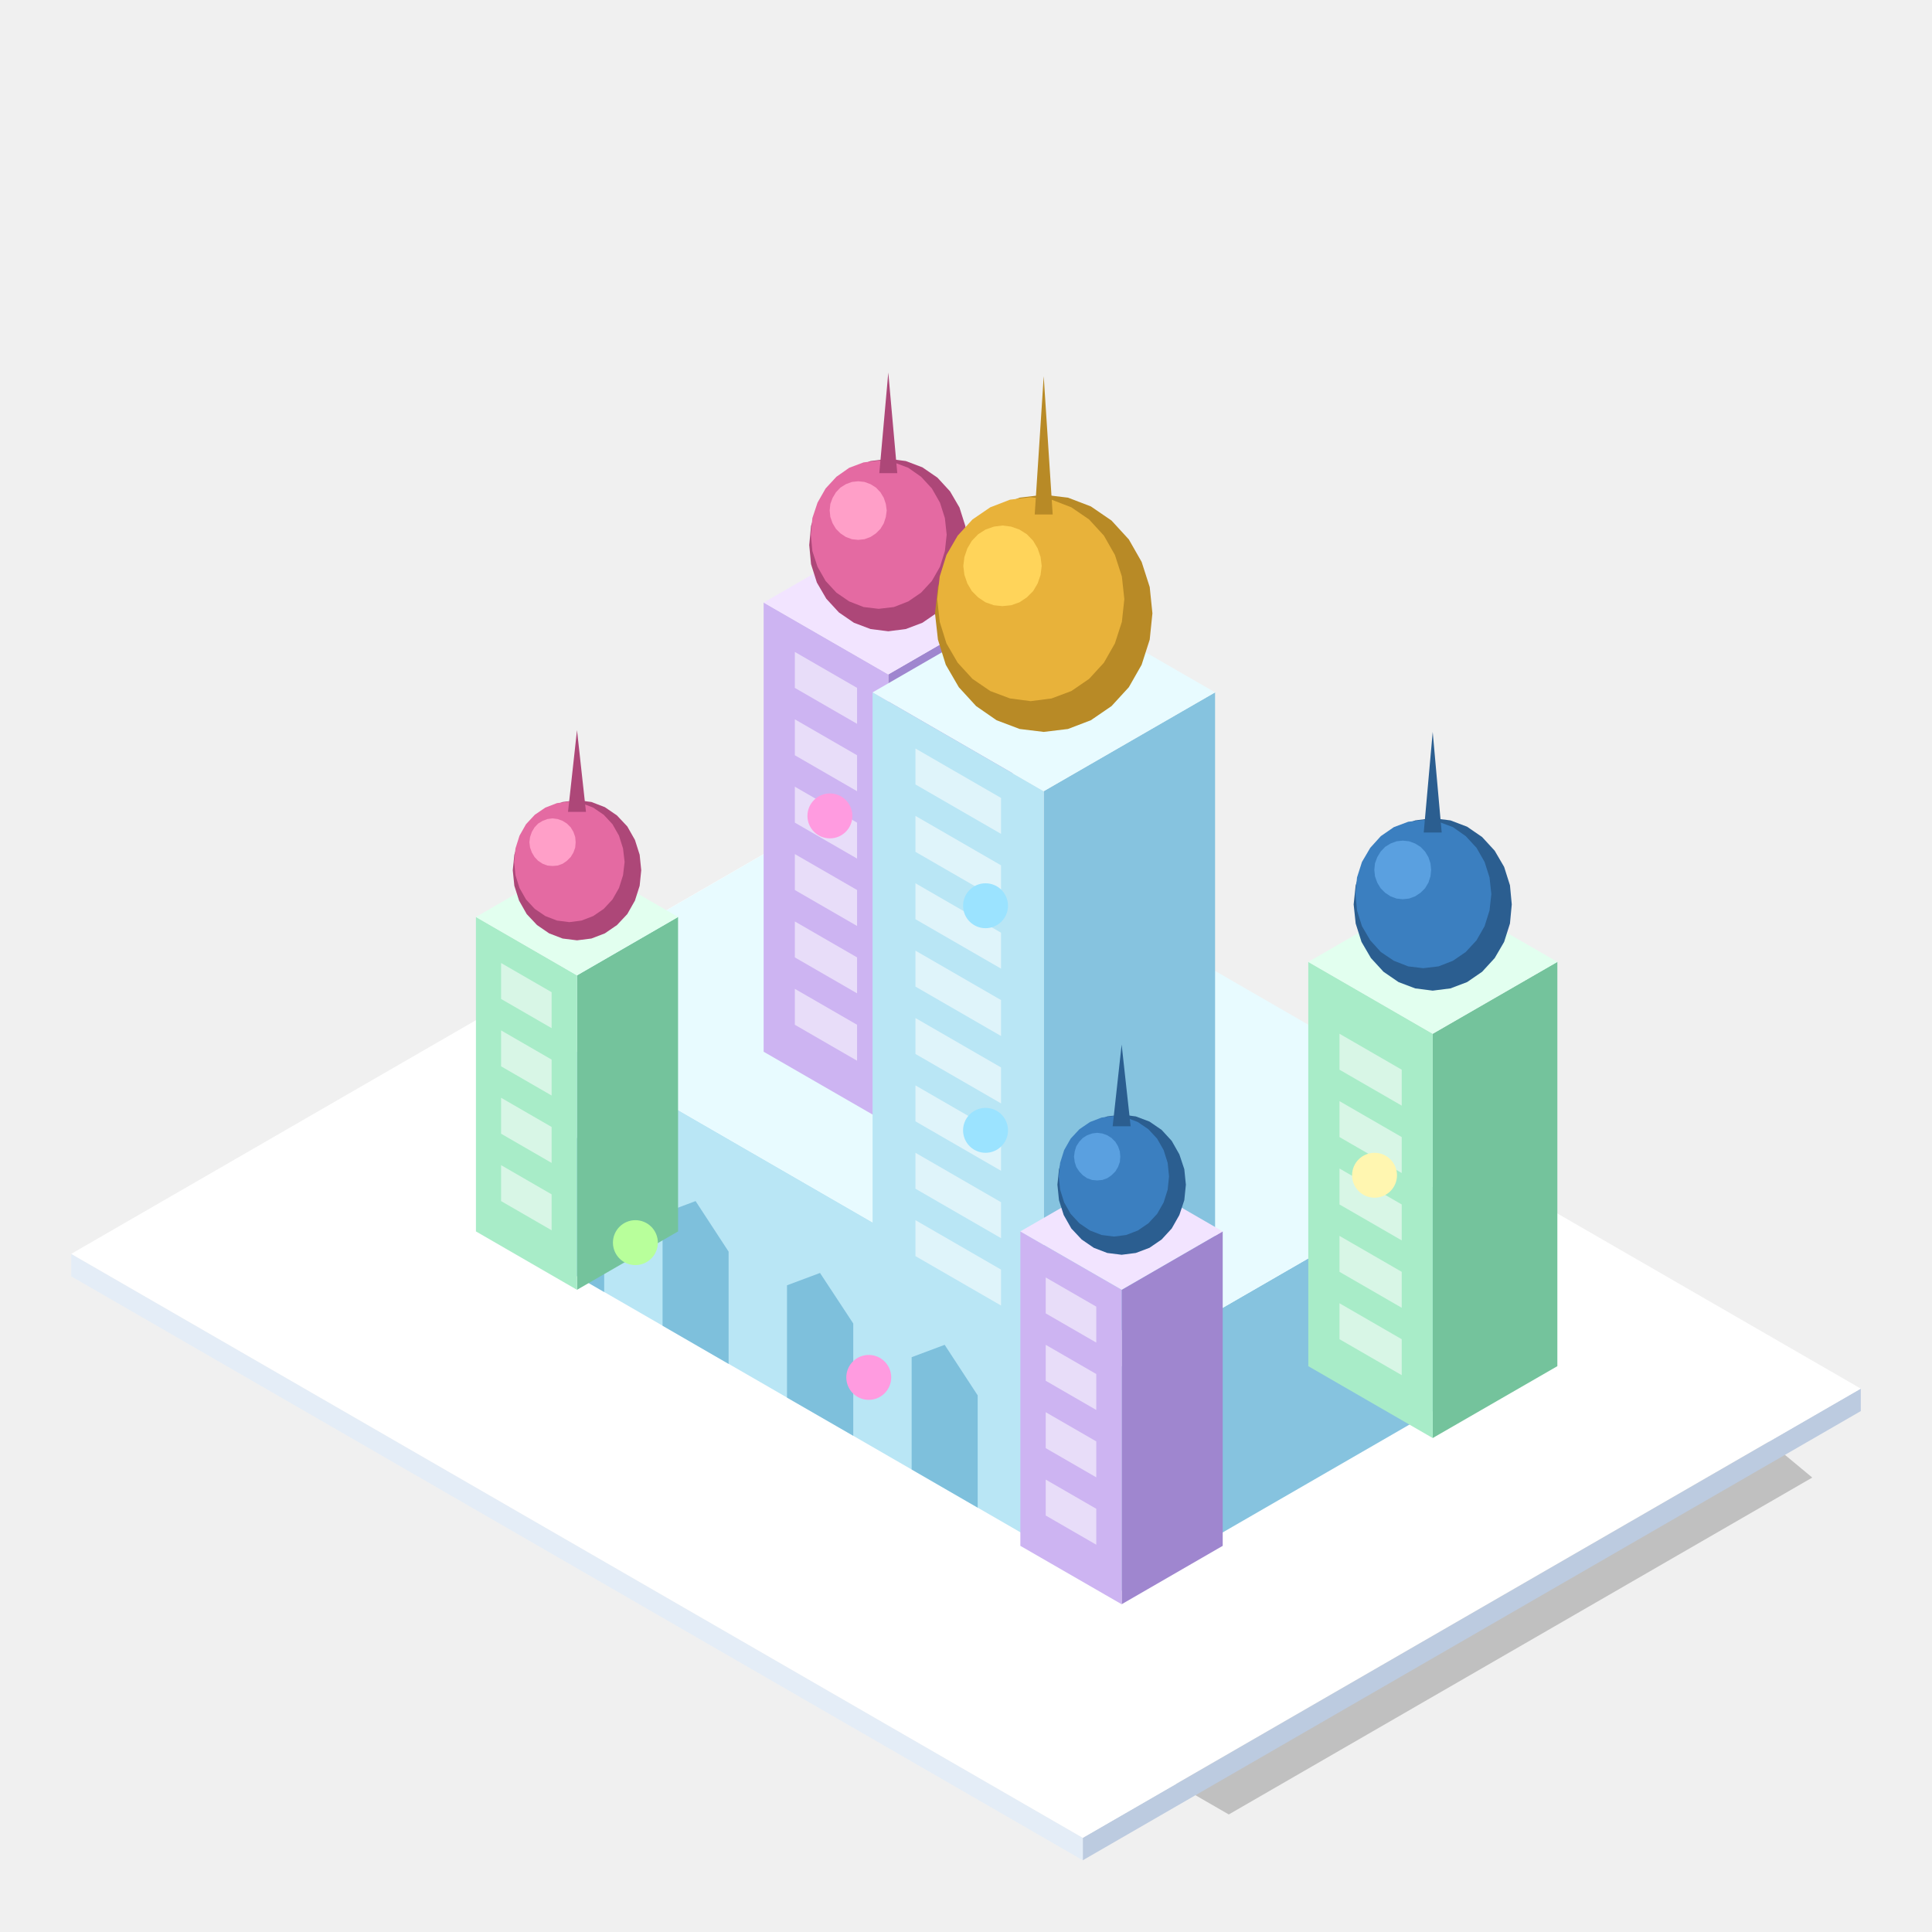
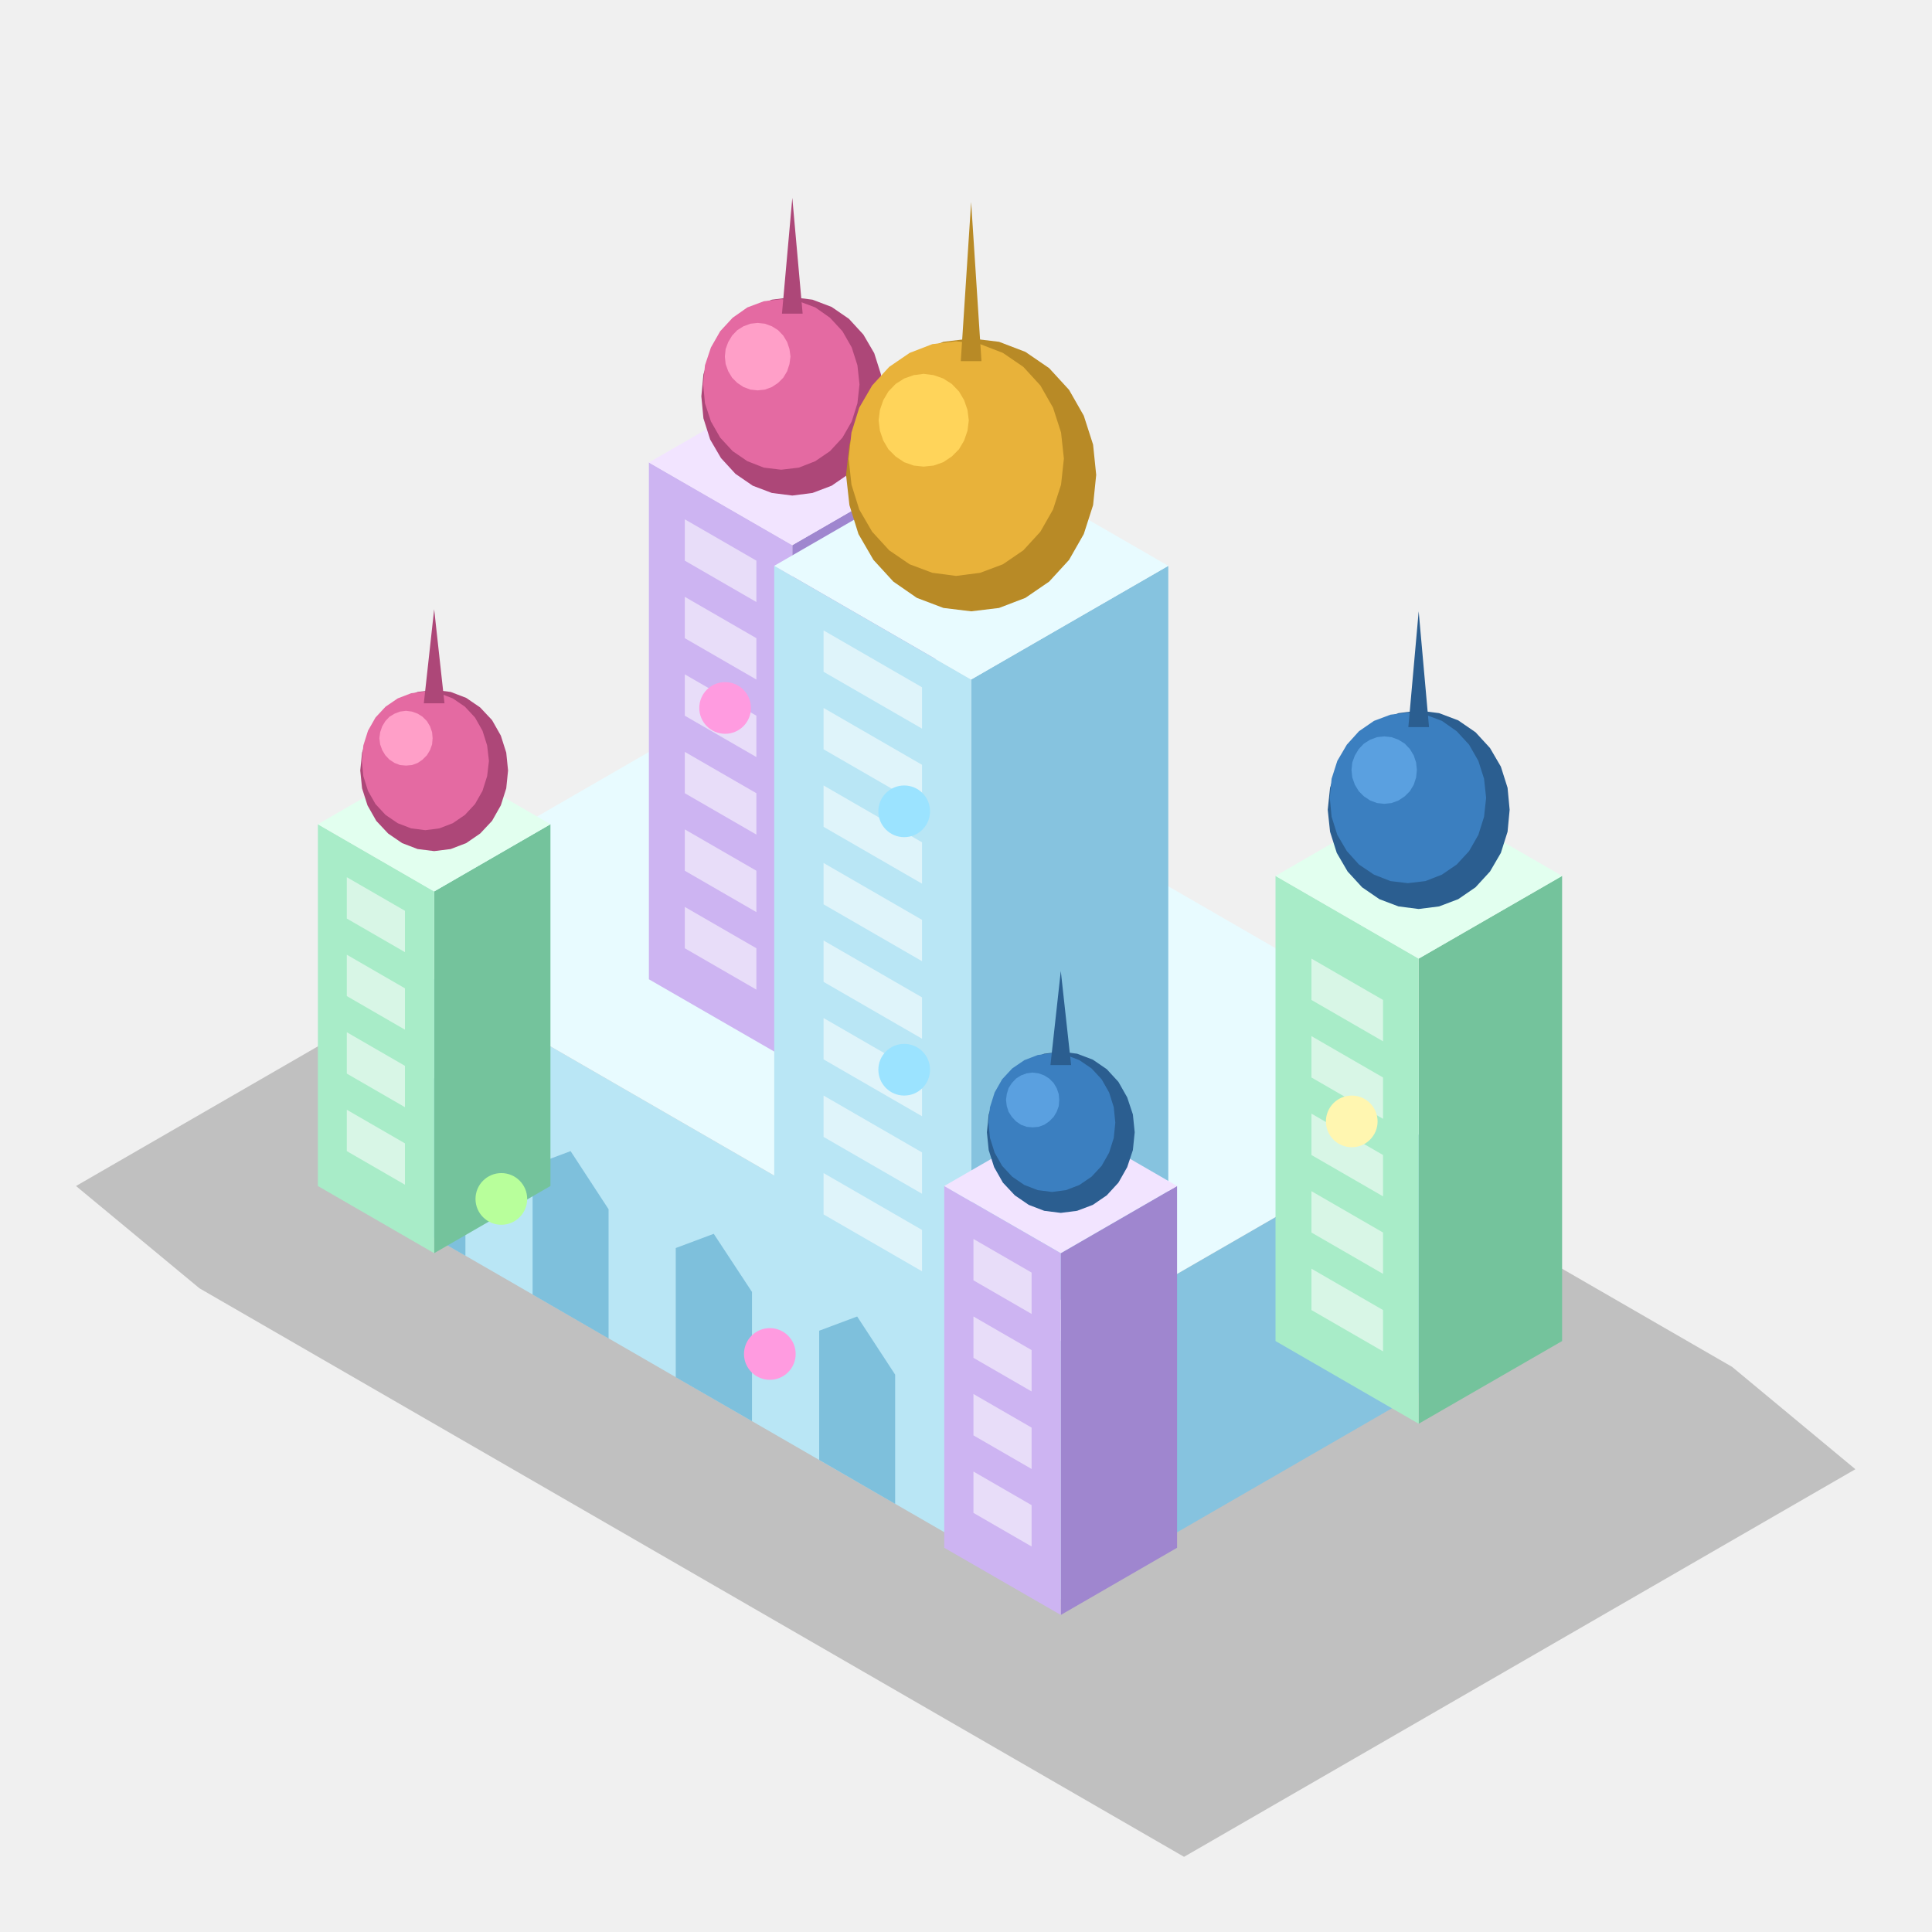
<svg xmlns="http://www.w3.org/2000/svg" viewBox="0 0 80 80">
-   <g transform="translate(40 54.71) scale(0.93)">
+   <g transform="translate(36.51 53.39) scale(1.07)">
    <path d="M-31.18 -4L-5.2 -19L32.91 3L37.68 6.96L11.7 21.96L-26.4 -0.04Z" fill="#000000" opacity="0.2" />
-     <path d="M39.84 4L5.2 24L5.2 23L39.84 3Z" fill="#bccbe0" />
-     <path d="M-39.84 -2L5.2 24L5.2 23L-39.84 -3Z" fill="#e4edf7" />
-     <path d="M-5.2 -23L39.84 3L5.2 23L-39.84 -3Z" fill="#ffffff" />
    <path d="M24.25 2L6.93 12L6.93 2L24.25 -8Z" fill="#86c3df" />
    <path d="M-20.78 -4L6.93 12L6.93 2L-20.78 -14Z" fill="#b9e6f5" />
    <path d="M-3.46 -24L24.25 -8L6.93 2L-20.78 -14Z" fill="#e8fbff" />
    <path d="M-19.05 -3L-16.11 -1.3L-16.11 -6.3L-17.58 -8.55L-19.05 -8Z" fill="#6fb6d6" opacity="0.8" />
    <path d="M-13.51 0.2L-10.57 1.9L-10.57 -3.1L-12.04 -5.35L-13.51 -4.8Z" fill="#6fb6d6" opacity="0.8" />
    <path d="M-7.97 3.4L-5.02 5.1L-5.02 0.1L-6.5 -2.15L-7.97 -1.6Z" fill="#6fb6d6" opacity="0.8" />
    <path d="M-2.42 6.6L0.52 8.3L0.52 3.3L-0.95 1.05L-2.42 1.6Z" fill="#6fb6d6" opacity="0.8" />
    <path d="M3.12 9.8L6.06 11.5L6.06 6.5L4.59 4.25L3.12 4.8Z" fill="#6fb6d6" opacity="0.8" />
    <path d="M2.08 -12L-3.46 -8.8L-3.46 -28.8L2.08 -32Z" fill="#9f86cf" />
    <path d="M-9.01 -12L-3.46 -8.8L-3.46 -28.8L-9.01 -32Z" fill="#cdb4f2" />
    <path d="M-3.46 -35.2L2.08 -32L-3.46 -28.8L-9.01 -32Z" fill="#f2e4ff" />
    <path d="M-7.62 -13.2L-4.85 -11.6L-4.85 -13.2L-7.62 -14.8Z" fill="#ffffff" opacity="0.55" />
    <path d="M-7.62 -16.2L-4.85 -14.6L-4.85 -16.2L-7.62 -17.8Z" fill="#ffffff" opacity="0.55" />
    <path d="M-7.62 -19.2L-4.85 -17.6L-4.85 -19.2L-7.62 -20.8Z" fill="#ffffff" opacity="0.55" />
    <path d="M-7.62 -22.2L-4.85 -20.6L-4.85 -22.2L-7.62 -23.8Z" fill="#ffffff" opacity="0.55" />
    <path d="M-7.62 -25.2L-4.85 -23.6L-4.85 -25.2L-7.62 -26.8Z" fill="#ffffff" opacity="0.55" />
    <path d="M-7.62 -28.2L-4.85 -26.6L-4.85 -28.2L-7.62 -29.8Z" fill="#ffffff" opacity="0.55" />
    <path d="M0.06 -34.56L-0.03 -33.71L-0.29 -32.89L-0.71 -32.17L-1.27 -31.56L-1.94 -31.1L-2.68 -30.82L-3.46 -30.72L-4.25 -30.82L-4.99 -31.1L-5.66 -31.56L-6.22 -32.17L-6.64 -32.89L-6.9 -33.71L-6.98 -34.56L-6.9 -35.41L-6.64 -36.23L-6.22 -36.95L-5.66 -37.56L-4.99 -38.02L-4.25 -38.3L-3.46 -38.4L-2.68 -38.3L-1.94 -38.02L-1.27 -37.56L-0.71 -36.95L-0.29 -36.23L-0.03 -35.41Z" fill="#ad4778" />
    <path d="M-0.86 -35.02L-0.94 -34.29L-1.16 -33.59L-1.52 -32.96L-2 -32.44L-2.57 -32.05L-3.21 -31.8L-3.89 -31.72L-4.56 -31.8L-5.2 -32.05L-5.77 -32.44L-6.25 -32.96L-6.61 -33.59L-6.84 -34.29L-6.91 -35.02L-6.84 -35.76L-6.61 -36.45L-6.25 -37.08L-5.77 -37.6L-5.2 -38L-4.56 -38.24L-3.89 -38.32L-3.21 -38.24L-2.57 -38L-2 -37.6L-1.52 -37.08L-1.16 -36.45L-0.94 -35.76Z" fill="#e46aa2" />
    <path d="M-3.53 -36.1L-3.57 -35.81L-3.66 -35.53L-3.81 -35.28L-4.01 -35.08L-4.25 -34.92L-4.52 -34.82L-4.8 -34.79L-5.08 -34.82L-5.35 -34.92L-5.59 -35.08L-5.79 -35.28L-5.94 -35.53L-6.04 -35.81L-6.07 -36.1L-6.04 -36.39L-5.94 -36.66L-5.79 -36.91L-5.59 -37.12L-5.35 -37.27L-5.08 -37.37L-4.8 -37.4L-4.52 -37.37L-4.25 -37.27L-4.01 -37.12L-3.81 -36.91L-3.66 -36.66L-3.57 -36.39Z" fill="#ff9fc8" />
    <path d="M-3.86 -37.76L-3.06 -37.76L-3.46 -42.24Z" fill="#ad4778" />
    <path d="M26.33 2L20.78 5.2L20.78 -12.8L26.33 -16Z" fill="#74c39c" />
    <path d="M15.24 2L20.78 5.2L20.78 -12.8L15.24 -16Z" fill="#a8ecc8" />
    <path d="M20.78 -19.2L26.33 -16L20.78 -12.8L15.24 -16Z" fill="#e2ffef" />
    <path d="M16.63 0.8L19.4 2.4L19.4 0.8L16.63 -0.8Z" fill="#ffffff" opacity="0.55" />
    <path d="M16.63 -2.2L19.4 -0.6L19.4 -2.2L16.63 -3.8Z" fill="#ffffff" opacity="0.55" />
    <path d="M16.63 -5.2L19.4 -3.6L19.4 -5.2L16.63 -6.8Z" fill="#ffffff" opacity="0.55" />
    <path d="M16.63 -8.2L19.4 -6.6L19.4 -8.2L16.63 -9.8Z" fill="#ffffff" opacity="0.55" />
    <path d="M16.63 -11.2L19.4 -9.6L19.4 -11.2L16.63 -12.8Z" fill="#ffffff" opacity="0.55" />
    <path d="M24.3 -18.56L24.22 -17.71L23.96 -16.89L23.54 -16.17L22.98 -15.56L22.31 -15.1L21.57 -14.82L20.78 -14.72L20 -14.82L19.26 -15.1L18.59 -15.56L18.03 -16.17L17.61 -16.89L17.35 -17.71L17.26 -18.56L17.35 -19.41L17.61 -20.23L18.03 -20.95L18.59 -21.56L19.26 -22.02L20 -22.3L20.78 -22.4L21.57 -22.3L22.31 -22.02L22.98 -21.56L23.54 -20.95L23.96 -20.23L24.22 -19.41Z" fill="#2b5e90" />
    <path d="M23.39 -19.02L23.31 -18.29L23.09 -17.59L22.73 -16.96L22.25 -16.44L21.68 -16.05L21.04 -15.8L20.36 -15.72L19.69 -15.8L19.05 -16.05L18.47 -16.44L18 -16.96L17.63 -17.59L17.41 -18.29L17.34 -19.02L17.41 -19.76L17.63 -20.45L18 -21.08L18.47 -21.6L19.05 -22L19.69 -22.24L20.36 -22.32L21.04 -22.24L21.68 -22L22.25 -21.6L22.73 -21.08L23.09 -20.45L23.31 -19.76Z" fill="#3b7fc0" />
    <path d="M20.71 -20.1L20.68 -19.81L20.59 -19.53L20.44 -19.28L20.24 -19.08L20 -18.92L19.73 -18.82L19.45 -18.79L19.17 -18.82L18.9 -18.92L18.66 -19.08L18.46 -19.28L18.31 -19.53L18.21 -19.81L18.18 -20.1L18.21 -20.39L18.31 -20.66L18.46 -20.91L18.66 -21.12L18.9 -21.27L19.17 -21.37L19.45 -21.4L19.73 -21.37L20 -21.27L20.24 -21.12L20.44 -20.91L20.59 -20.66L20.68 -20.39Z" fill="#5aa0e0" />
    <path d="M20.38 -21.76L21.18 -21.76L20.78 -26.24Z" fill="#2b5e90" />
    <path d="M11.09 -2L3.46 2.4L3.46 -23.6L11.09 -28Z" fill="#86c3df" />
    <path d="M-4.16 -2L3.46 2.4L3.46 -23.6L-4.16 -28Z" fill="#b9e6f5" />
    <path d="M3.46 -32.4L11.09 -28L3.46 -23.6L-4.16 -28Z" fill="#e8fbff" />
    <path d="M-2.25 -2.9L1.56 -0.7L1.56 -2.3L-2.25 -4.5Z" fill="#ffffff" opacity="0.55" />
    <path d="M-2.25 -5.9L1.56 -3.7L1.56 -5.3L-2.25 -7.5Z" fill="#ffffff" opacity="0.55" />
    <path d="M-2.25 -8.9L1.56 -6.7L1.56 -8.3L-2.25 -10.5Z" fill="#ffffff" opacity="0.55" />
    <path d="M-2.25 -11.9L1.56 -9.7L1.56 -11.3L-2.25 -13.5Z" fill="#ffffff" opacity="0.55" />
    <path d="M-2.25 -14.9L1.56 -12.7L1.56 -14.3L-2.25 -16.5Z" fill="#ffffff" opacity="0.55" />
    <path d="M-2.25 -17.9L1.56 -15.7L1.56 -17.3L-2.25 -19.5Z" fill="#ffffff" opacity="0.55" />
    <path d="M-2.25 -20.9L1.56 -18.7L1.56 -20.3L-2.25 -22.5Z" fill="#ffffff" opacity="0.55" />
    <path d="M-2.25 -23.9L1.56 -21.7L1.56 -23.3L-2.25 -25.5Z" fill="#ffffff" opacity="0.55" />
    <path d="M8.3 -31.52L8.18 -30.35L7.82 -29.23L7.25 -28.23L6.48 -27.39L5.56 -26.76L4.54 -26.37L3.46 -26.24L2.39 -26.37L1.36 -26.76L0.45 -27.39L-0.32 -28.23L-0.9 -29.23L-1.25 -30.35L-1.38 -31.52L-1.25 -32.69L-0.9 -33.81L-0.32 -34.81L0.45 -35.65L1.36 -36.28L2.39 -36.67L3.46 -36.8L4.54 -36.67L5.56 -36.28L6.48 -35.65L7.25 -34.81L7.82 -33.81L8.18 -32.69Z" fill="#b88a26" />
    <path d="M7.05 -32.15L6.94 -31.14L6.63 -30.18L6.14 -29.32L5.48 -28.6L4.69 -28.06L3.81 -27.73L2.88 -27.61L1.96 -27.73L1.08 -28.06L0.29 -28.6L-0.37 -29.32L-0.87 -30.18L-1.17 -31.14L-1.28 -32.15L-1.17 -33.16L-0.87 -34.12L-0.37 -34.98L0.29 -35.7L1.08 -36.24L1.96 -36.58L2.88 -36.69L3.81 -36.58L4.69 -36.24L5.48 -35.7L6.14 -34.98L6.63 -34.12L6.94 -33.16Z" fill="#e8b23a" />
    <path d="M3.37 -33.63L3.32 -33.23L3.19 -32.85L2.99 -32.51L2.71 -32.23L2.38 -32.01L2.01 -31.88L1.62 -31.84L1.24 -31.88L0.87 -32.01L0.54 -32.23L0.26 -32.51L0.06 -32.85L-0.07 -33.23L-0.12 -33.63L-0.07 -34.03L0.06 -34.41L0.26 -34.75L0.54 -35.04L0.87 -35.25L1.24 -35.38L1.62 -35.43L2.01 -35.38L2.38 -35.25L2.71 -35.04L2.99 -34.75L3.19 -34.41L3.32 -34.03Z" fill="#ffd45a" />
    <path d="M3.06 -35.92L3.86 -35.92L3.46 -42.08Z" fill="#b88a26" />
    <path d="M-12.82 -4L-17.32 -1.4L-17.32 -15.4L-12.82 -18Z" fill="#74c39c" />
    <path d="M-21.82 -4L-17.32 -1.4L-17.32 -15.4L-21.82 -18Z" fill="#a8ecc8" />
    <path d="M-17.32 -20.6L-12.82 -18L-17.32 -15.4L-21.82 -18Z" fill="#e2ffef" />
    <path d="M-20.7 -5.35L-18.45 -4.05L-18.45 -5.65L-20.7 -6.95Z" fill="#ffffff" opacity="0.55" />
    <path d="M-20.7 -8.35L-18.45 -7.05L-18.45 -8.65L-20.7 -9.95Z" fill="#ffffff" opacity="0.55" />
    <path d="M-20.7 -11.35L-18.45 -10.05L-18.45 -11.65L-20.7 -12.95Z" fill="#ffffff" opacity="0.55" />
    <path d="M-20.7 -14.35L-18.45 -13.05L-18.45 -14.65L-20.7 -15.95Z" fill="#ffffff" opacity="0.55" />
    <path d="M-14.46 -20.08L-14.53 -19.39L-14.74 -18.73L-15.08 -18.13L-15.54 -17.64L-16.08 -17.27L-16.68 -17.04L-17.32 -16.96L-17.96 -17.04L-18.56 -17.27L-19.1 -17.64L-19.56 -18.13L-19.9 -18.73L-20.11 -19.39L-20.18 -20.08L-20.11 -20.77L-19.9 -21.43L-19.56 -22.03L-19.1 -22.52L-18.56 -22.89L-17.96 -23.12L-17.32 -23.2L-16.68 -23.12L-16.08 -22.89L-15.54 -22.52L-15.08 -22.03L-14.74 -21.43L-14.53 -20.77Z" fill="#ad4778" />
    <path d="M-15.2 -20.45L-15.27 -19.86L-15.45 -19.29L-15.74 -18.78L-16.13 -18.36L-16.6 -18.04L-17.12 -17.84L-17.66 -17.77L-18.21 -17.84L-18.73 -18.04L-19.2 -18.36L-19.59 -18.78L-19.88 -19.29L-20.06 -19.86L-20.12 -20.45L-20.06 -21.05L-19.88 -21.62L-19.59 -22.13L-19.2 -22.55L-18.73 -22.87L-18.21 -23.07L-17.66 -23.14L-17.12 -23.07L-16.6 -22.87L-16.13 -22.55L-15.74 -22.13L-15.45 -21.62L-15.27 -21.05Z" fill="#e46aa2" />
    <path d="M-17.38 -21.33L-17.4 -21.09L-17.48 -20.87L-17.6 -20.67L-17.77 -20.5L-17.96 -20.37L-18.18 -20.29L-18.41 -20.27L-18.64 -20.29L-18.85 -20.37L-19.05 -20.5L-19.21 -20.67L-19.33 -20.87L-19.41 -21.09L-19.44 -21.33L-19.41 -21.56L-19.33 -21.79L-19.21 -21.99L-19.05 -22.16L-18.85 -22.28L-18.64 -22.36L-18.41 -22.39L-18.18 -22.36L-17.96 -22.28L-17.77 -22.16L-17.6 -21.99L-17.48 -21.79L-17.4 -21.56Z" fill="#ff9fc8" />
    <path d="M-17.72 -22.68L-16.92 -22.68L-17.32 -26.32Z" fill="#ad4778" />
    <path d="M11.43 10L6.93 12.6L6.93 -1.4L11.43 -4Z" fill="#9f86cf" />
    <path d="M2.42 10L6.93 12.6L6.93 -1.4L2.42 -4Z" fill="#cdb4f2" />
    <path d="M6.93 -6.6L11.43 -4L6.93 -1.4L2.42 -4Z" fill="#f2e4ff" />
    <path d="M3.55 8.65L5.8 9.95L5.8 8.35L3.55 7.05Z" fill="#ffffff" opacity="0.55" />
    <path d="M3.55 5.65L5.8 6.95L5.8 5.35L3.55 4.05Z" fill="#ffffff" opacity="0.55" />
    <path d="M3.55 2.65L5.8 3.95L5.8 2.35L3.55 1.05Z" fill="#ffffff" opacity="0.55" />
    <path d="M3.55 -0.35L5.8 0.95L5.8 -0.65L3.55 -1.95Z" fill="#ffffff" opacity="0.55" />
    <path d="M9.79 -6.08L9.72 -5.39L9.5 -4.73L9.16 -4.13L8.71 -3.64L8.17 -3.27L7.56 -3.04L6.93 -2.96L6.29 -3.04L5.69 -3.27L5.15 -3.64L4.69 -4.13L4.35 -4.73L4.14 -5.39L4.07 -6.08L4.14 -6.77L4.35 -7.43L4.69 -8.03L5.15 -8.52L5.69 -8.89L6.29 -9.12L6.93 -9.2L7.56 -9.12L8.17 -8.89L8.71 -8.52L9.16 -8.03L9.5 -7.43L9.72 -6.77Z" fill="#2b5e90" />
    <path d="M9.04 -6.45L8.98 -5.86L8.8 -5.29L8.51 -4.78L8.12 -4.36L7.65 -4.04L7.13 -3.84L6.59 -3.77L6.04 -3.84L5.52 -4.04L5.05 -4.36L4.66 -4.78L4.37 -5.29L4.19 -5.86L4.13 -6.45L4.19 -7.05L4.37 -7.62L4.66 -8.13L5.05 -8.55L5.52 -8.87L6.04 -9.07L6.59 -9.14L7.13 -9.07L7.65 -8.87L8.12 -8.55L8.51 -8.13L8.8 -7.62L8.98 -7.05Z" fill="#3b7fc0" />
    <path d="M6.87 -7.33L6.85 -7.09L6.77 -6.87L6.65 -6.67L6.48 -6.5L6.29 -6.37L6.07 -6.29L5.84 -6.27L5.61 -6.29L5.39 -6.37L5.2 -6.5L5.04 -6.67L4.91 -6.87L4.84 -7.09L4.81 -7.33L4.84 -7.56L4.91 -7.79L5.04 -7.99L5.2 -8.16L5.39 -8.28L5.61 -8.36L5.84 -8.39L6.07 -8.36L6.29 -8.28L6.48 -8.16L6.65 -7.99L6.77 -7.79L6.85 -7.56Z" fill="#5aa0e0" />
    <path d="M6.53 -8.68L7.33 -8.68L6.93 -12.32Z" fill="#2b5e90" />
    <circle cx="-6.06" cy="-22.50" r="1.00" fill="#ff9be0">
      <animate attributeName="opacity" values="1;0.2;1" dur="1.4s" begin="0.0s" repeatCount="indefinite" />
    </circle>
    <circle cx="0.87" cy="-18.50" r="1.00" fill="#9be3ff">
      <animate attributeName="opacity" values="1;0.2;1" dur="1.6s" begin="0.3s" repeatCount="indefinite" />
    </circle>
    <circle cx="18.19" cy="-6.50" r="1.00" fill="#fff6b0">
      <animate attributeName="opacity" values="1;0.2;1" dur="1.8s" begin="0.6s" repeatCount="indefinite" />
    </circle>
    <circle cx="-14.72" cy="-3.50" r="1.00" fill="#b8ff9b">
      <animate attributeName="opacity" values="1;0.2;1" dur="2.0s" begin="0.9s" repeatCount="indefinite" />
    </circle>
    <circle cx="-4.33" cy="2.50" r="1.00" fill="#ff9be0">
      <animate attributeName="opacity" values="1;0.2;1" dur="2.2s" begin="1.2s" repeatCount="indefinite" />
    </circle>
    <circle cx="0.87" cy="-8.50" r="1.00" fill="#9be3ff">
      <animate attributeName="opacity" values="1;0.2;1" dur="2.4s" begin="1.5s" repeatCount="indefinite" />
    </circle>
  </g>
</svg>
